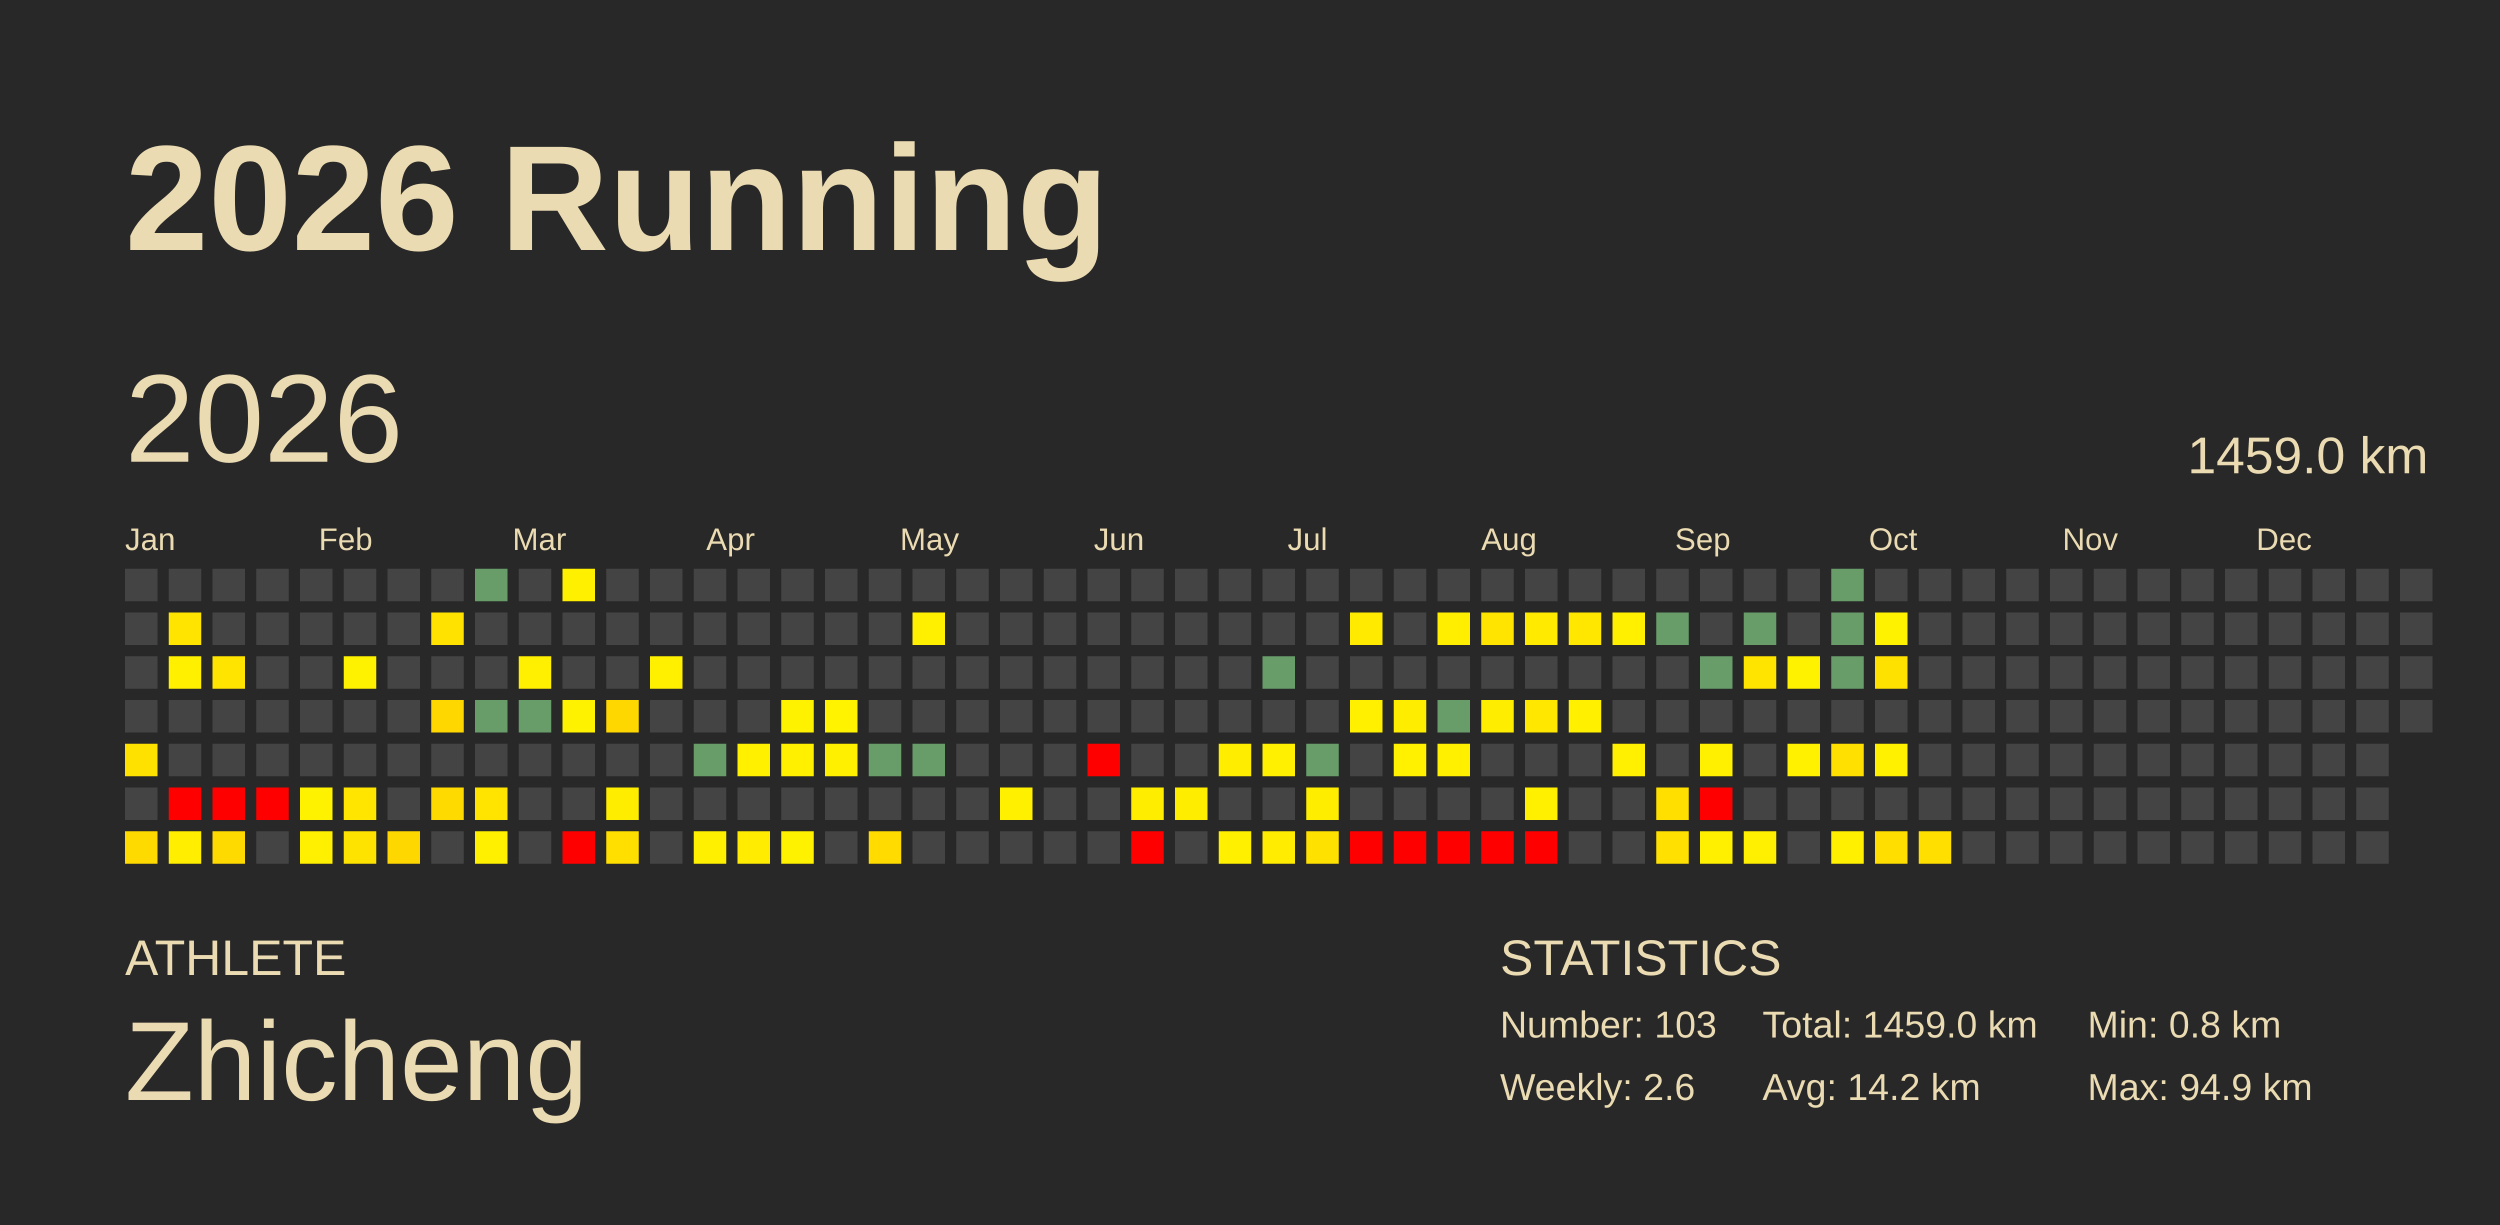
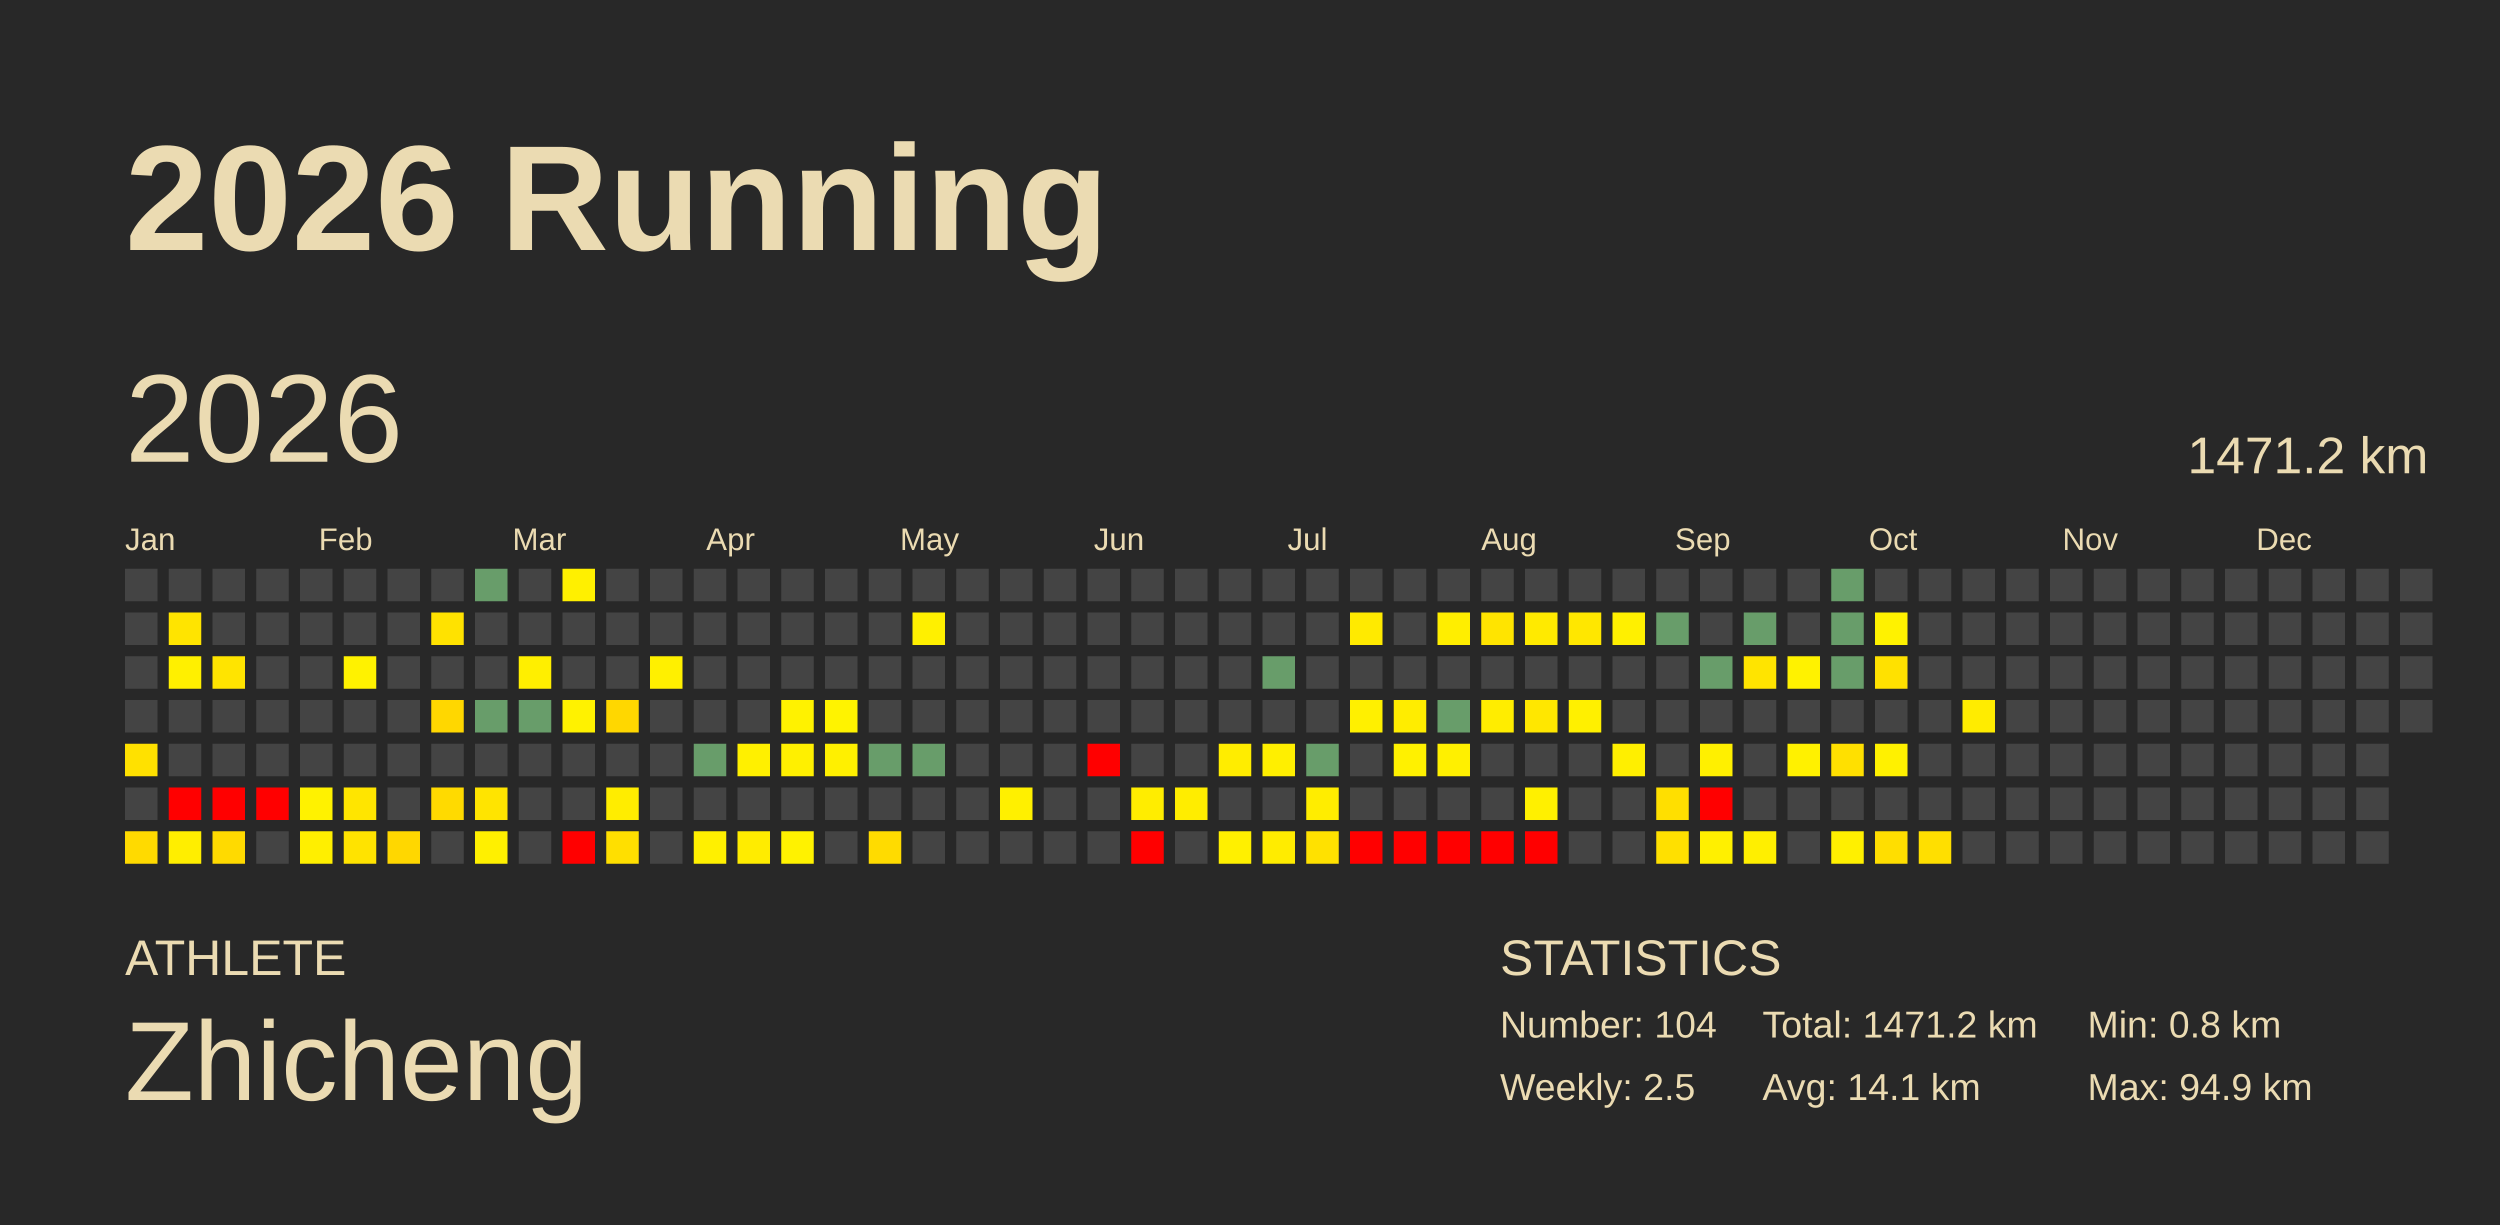
<svg xmlns="http://www.w3.org/2000/svg" baseProfile="full" height="98mm" version="1.1" viewBox="0,0,200,98" width="200mm">
  <defs />
  <rect fill="#282828" height="98" width="200" x="0" y="0" />
  <text fill="#ebdbb2" style="font-size:12px; font-family:Arial; font-weight:bold;" x="10" y="20">2026 Running</text>
  <text fill="#ebdbb2" style="font-size:4px; font-family:Arial" x="10" y="78">ATHLETE</text>
  <text fill="#ebdbb2" style="font-size:9px; font-family:Arial" x="10" y="88">Zhicheng</text>
  <text fill="#ebdbb2" style="font-size:4px; font-family:Arial" x="120" y="78">STATISTICS</text>
-   <text fill="#ebdbb2" style="font-size:3px; font-family:Arial" x="120" y="83">Number: 103</text>
-   <text fill="#ebdbb2" style="font-size:3px; font-family:Arial" x="120" y="88">Weekly: 2.6</text>
-   <text fill="#ebdbb2" style="font-size:3px; font-family:Arial" x="141" y="83">Total: 1459.0 km</text>
-   <text fill="#ebdbb2" style="font-size:3px; font-family:Arial" x="141" y="88">Avg: 14.2 km</text>
+   <text fill="#ebdbb2" style="font-size:3px; font-family:Arial" x="120" y="83">Number: 104</text>
+   <text fill="#ebdbb2" style="font-size:3px; font-family:Arial" x="120" y="88">Weekly: 2.5</text>
+   <text fill="#ebdbb2" style="font-size:3px; font-family:Arial" x="141" y="83">Total: 1471.2 km</text>
+   <text fill="#ebdbb2" style="font-size:3px; font-family:Arial" x="141" y="88">Avg: 14.1 km</text>
  <text fill="#ebdbb2" style="font-size:3px; font-family:Arial" x="167" y="83">Min: 0.8 km</text>
  <text fill="#ebdbb2" style="font-size:3px; font-family:Arial" x="167" y="88">Max: 94.9 km</text>
  <text dominant-baseline="hanging" fill="#ebdbb2" style="font-size:10.0px; font-family:Arial;" x="10" y="30">2026</text>
-   <text dominant-baseline="hanging" fill="#ebdbb2" style="font-size:4.125px; font-family:Arial;" x="175" y="35">1459.0 km</text>
+   <text dominant-baseline="hanging" fill="#ebdbb2" style="font-size:4.125px; font-family:Arial;" x="175" y="35">1471.2 km</text>
  <text fill="#ebdbb2" style="font-size:2.5px; font-family:Arial" x="10.0" y="44">Jan</text>
  <text fill="#ebdbb2" style="font-size:2.5px; font-family:Arial" x="25.5" y="44">Feb</text>
  <text fill="#ebdbb2" style="font-size:2.5px; font-family:Arial" x="41.0" y="44">Mar</text>
  <text fill="#ebdbb2" style="font-size:2.5px; font-family:Arial" x="56.5" y="44">Apr</text>
  <text fill="#ebdbb2" style="font-size:2.5px; font-family:Arial" x="72.0" y="44">May</text>
  <text fill="#ebdbb2" style="font-size:2.5px; font-family:Arial" x="87.5" y="44">Jun</text>
  <text fill="#ebdbb2" style="font-size:2.5px; font-family:Arial" x="103.0" y="44">Jul</text>
  <text fill="#ebdbb2" style="font-size:2.5px; font-family:Arial" x="118.5" y="44">Aug</text>
  <text fill="#ebdbb2" style="font-size:2.5px; font-family:Arial" x="134.0" y="44">Sep</text>
  <text fill="#ebdbb2" style="font-size:2.5px; font-family:Arial" x="149.5" y="44">Oct</text>
  <text fill="#ebdbb2" style="font-size:2.5px; font-family:Arial" x="165.0" y="44">Nov</text>
  <text fill="#ebdbb2" style="font-size:2.5px; font-family:Arial" x="180.5" y="44">Dec</text>
  <rect fill="#444444" height="2.6" width="2.6" x="10.0" y="45.5" />
  <rect fill="#444444" height="2.6" width="2.6" x="10.0" y="49.0" />
  <rect fill="#444444" height="2.6" width="2.6" x="10.0" y="52.5" />
  <rect fill="#444444" height="2.6" width="2.6" x="10.0" y="56.0" />
  <rect fill="#ffe100" height="2.6" width="2.6" x="10.0" y="59.5" />
  <rect fill="#444444" height="2.6" width="2.6" x="10.0" y="63.0" />
  <rect fill="#ffda00" height="2.6" width="2.6" x="10.0" y="66.5" />
  <rect fill="#444444" height="2.6" width="2.6" x="13.5" y="45.5" />
  <rect fill="#ffe400" height="2.6" width="2.6" x="13.5" y="49.0" />
  <rect fill="#fff000" height="2.6" width="2.6" x="13.5" y="52.5" />
  <rect fill="#444444" height="2.6" width="2.6" x="13.5" y="56.0" />
  <rect fill="#444444" height="2.6" width="2.6" x="13.5" y="59.5" />
  <rect fill="red" height="2.6" width="2.6" x="13.5" y="63.0" />
  <rect fill="#ffee00" height="2.6" width="2.6" x="13.5" y="66.5" />
  <rect fill="#444444" height="2.6" width="2.6" x="17.0" y="45.5" />
  <rect fill="#444444" height="2.6" width="2.6" x="17.0" y="49.0" />
  <rect fill="#ffe400" height="2.6" width="2.6" x="17.0" y="52.5" />
  <rect fill="#444444" height="2.6" width="2.6" x="17.0" y="56.0" />
  <rect fill="#444444" height="2.6" width="2.6" x="17.0" y="59.5" />
  <rect fill="red" height="2.6" width="2.6" x="17.0" y="63.0" />
  <rect fill="#ffda00" height="2.6" width="2.6" x="17.0" y="66.5" />
  <rect fill="#444444" height="2.6" width="2.6" x="20.5" y="45.5" />
  <rect fill="#444444" height="2.6" width="2.6" x="20.5" y="49.0" />
  <rect fill="#444444" height="2.6" width="2.6" x="20.5" y="52.5" />
  <rect fill="#444444" height="2.6" width="2.6" x="20.5" y="56.0" />
  <rect fill="#444444" height="2.6" width="2.6" x="20.5" y="59.5" />
  <rect fill="red" height="2.6" width="2.6" x="20.5" y="63.0" />
  <rect fill="#444444" height="2.6" width="2.6" x="20.5" y="66.5" />
  <rect fill="#444444" height="2.6" width="2.6" x="24.0" y="45.5" />
  <rect fill="#444444" height="2.6" width="2.6" x="24.0" y="49.0" />
  <rect fill="#444444" height="2.6" width="2.6" x="24.0" y="52.5" />
  <rect fill="#444444" height="2.6" width="2.6" x="24.0" y="56.0" />
  <rect fill="#444444" height="2.6" width="2.6" x="24.0" y="59.5" />
  <rect fill="#fff200" height="2.6" width="2.6" x="24.0" y="63.0" />
  <rect fill="#ffef00" height="2.6" width="2.6" x="24.0" y="66.5" />
  <rect fill="#444444" height="2.6" width="2.6" x="27.5" y="45.5" />
  <rect fill="#444444" height="2.6" width="2.6" x="27.5" y="49.0" />
  <rect fill="#fff200" height="2.6" width="2.6" x="27.5" y="52.5" />
  <rect fill="#444444" height="2.6" width="2.6" x="27.5" y="56.0" />
  <rect fill="#444444" height="2.6" width="2.6" x="27.5" y="59.5" />
  <rect fill="#ffe500" height="2.6" width="2.6" x="27.5" y="63.0" />
  <rect fill="#ffe300" height="2.6" width="2.6" x="27.5" y="66.5" />
  <rect fill="#444444" height="2.6" width="2.6" x="31.0" y="45.5" />
  <rect fill="#444444" height="2.6" width="2.6" x="31.0" y="49.0" />
  <rect fill="#444444" height="2.6" width="2.6" x="31.0" y="52.5" />
  <rect fill="#444444" height="2.6" width="2.6" x="31.0" y="56.0" />
  <rect fill="#444444" height="2.6" width="2.6" x="31.0" y="59.5" />
  <rect fill="#444444" height="2.6" width="2.6" x="31.0" y="63.0" />
  <rect fill="#ffd700" height="2.6" width="2.6" x="31.0" y="66.5" />
  <rect fill="#444444" height="2.6" width="2.6" x="34.5" y="45.5" />
  <rect fill="#ffe200" height="2.6" width="2.6" x="34.5" y="49.0" />
  <rect fill="#444444" height="2.6" width="2.6" x="34.5" y="52.5" />
  <rect fill="#ffd700" height="2.6" width="2.6" x="34.5" y="56.0" />
  <rect fill="#444444" height="2.6" width="2.6" x="34.5" y="59.5" />
  <rect fill="#ffda00" height="2.6" width="2.6" x="34.5" y="63.0" />
  <rect fill="#444444" height="2.6" width="2.6" x="34.5" y="66.5" />
  <rect fill="#689d6a" height="2.6" width="2.6" x="38.0" y="45.5" />
  <rect fill="#444444" height="2.6" width="2.6" x="38.0" y="49.0" />
  <rect fill="#444444" height="2.6" width="2.6" x="38.0" y="52.5" />
  <rect fill="#689d6a" height="2.6" width="2.6" x="38.0" y="56.0" />
  <rect fill="#444444" height="2.6" width="2.6" x="38.0" y="59.5" />
  <rect fill="#ffe400" height="2.6" width="2.6" x="38.0" y="63.0" />
  <rect fill="#fff000" height="2.6" width="2.6" x="38.0" y="66.5" />
  <rect fill="#444444" height="2.6" width="2.6" x="41.5" y="45.5" />
  <rect fill="#444444" height="2.6" width="2.6" x="41.5" y="49.0" />
  <rect fill="#ffef00" height="2.6" width="2.6" x="41.5" y="52.5" />
  <rect fill="#689d6a" height="2.6" width="2.6" x="41.5" y="56.0" />
  <rect fill="#444444" height="2.6" width="2.6" x="41.5" y="59.5" />
  <rect fill="#444444" height="2.6" width="2.6" x="41.5" y="63.0" />
  <rect fill="#444444" height="2.6" width="2.6" x="41.5" y="66.5" />
  <rect fill="#fff000" height="2.6" width="2.6" x="45.0" y="45.5" />
  <rect fill="#444444" height="2.6" width="2.6" x="45.0" y="49.0" />
  <rect fill="#444444" height="2.6" width="2.6" x="45.0" y="52.5" />
  <rect fill="#fff200" height="2.6" width="2.6" x="45.0" y="56.0" />
  <rect fill="#444444" height="2.6" width="2.6" x="45.0" y="59.5" />
  <rect fill="#444444" height="2.6" width="2.6" x="45.0" y="63.0" />
  <rect fill="red" height="2.6" width="2.6" x="45.0" y="66.5" />
  <rect fill="#444444" height="2.6" width="2.6" x="48.5" y="45.5" />
  <rect fill="#444444" height="2.6" width="2.6" x="48.5" y="49.0" />
  <rect fill="#444444" height="2.6" width="2.6" x="48.5" y="52.5" />
  <rect fill="#ffd700" height="2.6" width="2.6" x="48.5" y="56.0" />
  <rect fill="#444444" height="2.6" width="2.6" x="48.5" y="59.5" />
  <rect fill="#ffed00" height="2.6" width="2.6" x="48.5" y="63.0" />
  <rect fill="#ffdf00" height="2.6" width="2.6" x="48.5" y="66.5" />
  <rect fill="#444444" height="2.6" width="2.6" x="52.0" y="45.5" />
  <rect fill="#444444" height="2.6" width="2.6" x="52.0" y="49.0" />
  <rect fill="#fff000" height="2.6" width="2.6" x="52.0" y="52.5" />
  <rect fill="#444444" height="2.6" width="2.6" x="52.0" y="56.0" />
  <rect fill="#444444" height="2.6" width="2.6" x="52.0" y="59.5" />
  <rect fill="#444444" height="2.6" width="2.6" x="52.0" y="63.0" />
  <rect fill="#444444" height="2.6" width="2.6" x="52.0" y="66.5" />
  <rect fill="#444444" height="2.6" width="2.6" x="55.5" y="45.5" />
  <rect fill="#444444" height="2.6" width="2.6" x="55.5" y="49.0" />
  <rect fill="#444444" height="2.6" width="2.6" x="55.5" y="52.5" />
  <rect fill="#444444" height="2.6" width="2.6" x="55.5" y="56.0" />
  <rect fill="#689d6a" height="2.6" width="2.6" x="55.5" y="59.5" />
  <rect fill="#444444" height="2.6" width="2.6" x="55.5" y="63.0" />
  <rect fill="#fff000" height="2.6" width="2.6" x="55.5" y="66.5" />
  <rect fill="#444444" height="2.6" width="2.6" x="59.0" y="45.5" />
  <rect fill="#444444" height="2.6" width="2.6" x="59.0" y="49.0" />
  <rect fill="#444444" height="2.6" width="2.6" x="59.0" y="52.5" />
  <rect fill="#444444" height="2.6" width="2.6" x="59.0" y="56.0" />
  <rect fill="#fff000" height="2.6" width="2.6" x="59.0" y="59.5" />
  <rect fill="#444444" height="2.6" width="2.6" x="59.0" y="63.0" />
  <rect fill="#ffec00" height="2.6" width="2.6" x="59.0" y="66.5" />
  <rect fill="#444444" height="2.6" width="2.6" x="62.5" y="45.5" />
  <rect fill="#444444" height="2.6" width="2.6" x="62.5" y="49.0" />
  <rect fill="#444444" height="2.6" width="2.6" x="62.5" y="52.5" />
  <rect fill="#fff200" height="2.6" width="2.6" x="62.5" y="56.0" />
  <rect fill="#fff000" height="2.6" width="2.6" x="62.5" y="59.5" />
  <rect fill="#444444" height="2.6" width="2.6" x="62.5" y="63.0" />
  <rect fill="#fff200" height="2.6" width="2.6" x="62.5" y="66.5" />
  <rect fill="#444444" height="2.6" width="2.6" x="66.0" y="45.5" />
  <rect fill="#444444" height="2.6" width="2.6" x="66.0" y="49.0" />
  <rect fill="#444444" height="2.6" width="2.6" x="66.0" y="52.5" />
  <rect fill="#fff300" height="2.6" width="2.6" x="66.0" y="56.0" />
  <rect fill="#fff000" height="2.6" width="2.6" x="66.0" y="59.5" />
  <rect fill="#444444" height="2.6" width="2.6" x="66.0" y="63.0" />
  <rect fill="#444444" height="2.6" width="2.6" x="66.0" y="66.5" />
  <rect fill="#444444" height="2.6" width="2.6" x="69.5" y="45.5" />
  <rect fill="#444444" height="2.6" width="2.6" x="69.5" y="49.0" />
  <rect fill="#444444" height="2.6" width="2.6" x="69.5" y="52.5" />
  <rect fill="#444444" height="2.6" width="2.6" x="69.5" y="56.0" />
  <rect fill="#689d6a" height="2.6" width="2.6" x="69.5" y="59.5" />
  <rect fill="#444444" height="2.6" width="2.6" x="69.5" y="63.0" />
  <rect fill="#ffdb00" height="2.6" width="2.6" x="69.5" y="66.5" />
  <rect fill="#444444" height="2.6" width="2.6" x="73.0" y="45.5" />
  <rect fill="#fff000" height="2.6" width="2.6" x="73.0" y="49.0" />
  <rect fill="#444444" height="2.6" width="2.6" x="73.0" y="52.5" />
  <rect fill="#444444" height="2.6" width="2.6" x="73.0" y="56.0" />
  <rect fill="#689d6a" height="2.6" width="2.6" x="73.0" y="59.5" />
  <rect fill="#444444" height="2.6" width="2.6" x="73.0" y="63.0" />
  <rect fill="#444444" height="2.6" width="2.6" x="73.0" y="66.5" />
  <rect fill="#444444" height="2.6" width="2.6" x="76.5" y="45.5" />
  <rect fill="#444444" height="2.6" width="2.6" x="76.5" y="49.0" />
  <rect fill="#444444" height="2.6" width="2.6" x="76.5" y="52.5" />
  <rect fill="#444444" height="2.6" width="2.6" x="76.5" y="56.0" />
  <rect fill="#444444" height="2.6" width="2.6" x="76.5" y="59.5" />
  <rect fill="#444444" height="2.6" width="2.6" x="76.5" y="63.0" />
  <rect fill="#444444" height="2.6" width="2.6" x="76.5" y="66.5" />
  <rect fill="#444444" height="2.6" width="2.6" x="80.0" y="45.5" />
  <rect fill="#444444" height="2.6" width="2.6" x="80.0" y="49.0" />
  <rect fill="#444444" height="2.6" width="2.6" x="80.0" y="52.5" />
  <rect fill="#444444" height="2.6" width="2.6" x="80.0" y="56.0" />
  <rect fill="#444444" height="2.6" width="2.6" x="80.0" y="59.5" />
  <rect fill="#fff000" height="2.6" width="2.6" x="80.0" y="63.0" />
  <rect fill="#444444" height="2.6" width="2.6" x="80.0" y="66.5" />
  <rect fill="#444444" height="2.6" width="2.6" x="83.5" y="45.5" />
  <rect fill="#444444" height="2.6" width="2.6" x="83.5" y="49.0" />
  <rect fill="#444444" height="2.6" width="2.6" x="83.5" y="52.5" />
  <rect fill="#444444" height="2.6" width="2.6" x="83.5" y="56.0" />
  <rect fill="#444444" height="2.6" width="2.6" x="83.5" y="59.5" />
  <rect fill="#444444" height="2.6" width="2.6" x="83.5" y="63.0" />
  <rect fill="#444444" height="2.6" width="2.6" x="83.5" y="66.5" />
  <rect fill="#444444" height="2.6" width="2.6" x="87.0" y="45.5" />
  <rect fill="#444444" height="2.6" width="2.6" x="87.0" y="49.0" />
  <rect fill="#444444" height="2.6" width="2.6" x="87.0" y="52.5" />
  <rect fill="#444444" height="2.6" width="2.6" x="87.0" y="56.0" />
  <rect fill="red" height="2.6" width="2.6" x="87.0" y="59.5" />
  <rect fill="#444444" height="2.6" width="2.6" x="87.0" y="63.0" />
  <rect fill="#444444" height="2.6" width="2.6" x="87.0" y="66.5" />
  <rect fill="#444444" height="2.6" width="2.6" x="90.5" y="45.5" />
  <rect fill="#444444" height="2.6" width="2.6" x="90.5" y="49.0" />
  <rect fill="#444444" height="2.6" width="2.6" x="90.5" y="52.5" />
  <rect fill="#444444" height="2.6" width="2.6" x="90.5" y="56.0" />
  <rect fill="#444444" height="2.6" width="2.6" x="90.5" y="59.5" />
  <rect fill="#ffed00" height="2.6" width="2.6" x="90.5" y="63.0" />
  <rect fill="red" height="2.6" width="2.6" x="90.5" y="66.5" />
  <rect fill="#444444" height="2.6" width="2.6" x="94.0" y="45.5" />
  <rect fill="#444444" height="2.6" width="2.6" x="94.0" y="49.0" />
  <rect fill="#444444" height="2.6" width="2.6" x="94.0" y="52.5" />
  <rect fill="#444444" height="2.6" width="2.6" x="94.0" y="56.0" />
  <rect fill="#444444" height="2.6" width="2.6" x="94.0" y="59.5" />
  <rect fill="#ffed00" height="2.6" width="2.6" x="94.0" y="63.0" />
  <rect fill="#444444" height="2.6" width="2.6" x="94.0" y="66.5" />
  <rect fill="#444444" height="2.6" width="2.6" x="97.5" y="45.5" />
  <rect fill="#444444" height="2.6" width="2.6" x="97.5" y="49.0" />
  <rect fill="#444444" height="2.6" width="2.6" x="97.5" y="52.5" />
  <rect fill="#444444" height="2.6" width="2.6" x="97.5" y="56.0" />
  <rect fill="#ffed00" height="2.6" width="2.6" x="97.5" y="59.5" />
  <rect fill="#444444" height="2.6" width="2.6" x="97.5" y="63.0" />
  <rect fill="#fff000" height="2.6" width="2.6" x="97.5" y="66.5" />
  <rect fill="#444444" height="2.6" width="2.6" x="101.0" y="45.5" />
  <rect fill="#444444" height="2.6" width="2.6" x="101.0" y="49.0" />
  <rect fill="#689d6a" height="2.6" width="2.6" x="101.0" y="52.5" />
  <rect fill="#444444" height="2.6" width="2.6" x="101.0" y="56.0" />
  <rect fill="#ffef00" height="2.6" width="2.6" x="101.0" y="59.5" />
  <rect fill="#444444" height="2.6" width="2.6" x="101.0" y="63.0" />
  <rect fill="#ffec00" height="2.6" width="2.6" x="101.0" y="66.5" />
  <rect fill="#444444" height="2.6" width="2.6" x="104.5" y="45.5" />
  <rect fill="#444444" height="2.6" width="2.6" x="104.5" y="49.0" />
  <rect fill="#444444" height="2.6" width="2.6" x="104.5" y="52.5" />
  <rect fill="#444444" height="2.6" width="2.6" x="104.5" y="56.0" />
  <rect fill="#689d6a" height="2.6" width="2.6" x="104.5" y="59.5" />
  <rect fill="#ffed00" height="2.6" width="2.6" x="104.5" y="63.0" />
  <rect fill="#ffe100" height="2.6" width="2.6" x="104.5" y="66.5" />
  <rect fill="#444444" height="2.6" width="2.6" x="108.0" y="45.5" />
  <rect fill="#ffea00" height="2.6" width="2.6" x="108.0" y="49.0" />
  <rect fill="#444444" height="2.6" width="2.6" x="108.0" y="52.5" />
  <rect fill="#fff000" height="2.6" width="2.6" x="108.0" y="56.0" />
  <rect fill="#444444" height="2.6" width="2.6" x="108.0" y="59.5" />
  <rect fill="#444444" height="2.6" width="2.6" x="108.0" y="63.0" />
  <rect fill="red" height="2.6" width="2.6" x="108.0" y="66.5" />
  <rect fill="#444444" height="2.6" width="2.6" x="111.5" y="45.5" />
  <rect fill="#444444" height="2.6" width="2.6" x="111.5" y="49.0" />
  <rect fill="#444444" height="2.6" width="2.6" x="111.5" y="52.5" />
  <rect fill="#ffed00" height="2.6" width="2.6" x="111.5" y="56.0" />
  <rect fill="#fff100" height="2.6" width="2.6" x="111.5" y="59.5" />
  <rect fill="#444444" height="2.6" width="2.6" x="111.5" y="63.0" />
  <rect fill="red" height="2.6" width="2.6" x="111.5" y="66.5" />
  <rect fill="#444444" height="2.6" width="2.6" x="115.0" y="45.5" />
  <rect fill="#ffee00" height="2.6" width="2.6" x="115.0" y="49.0" />
  <rect fill="#444444" height="2.6" width="2.6" x="115.0" y="52.5" />
  <rect fill="#689d6a" height="2.6" width="2.6" x="115.0" y="56.0" />
  <rect fill="#fff000" height="2.6" width="2.6" x="115.0" y="59.5" />
  <rect fill="#444444" height="2.6" width="2.6" x="115.0" y="63.0" />
  <rect fill="red" height="2.6" width="2.6" x="115.0" y="66.5" />
  <rect fill="#444444" height="2.6" width="2.6" x="118.5" y="45.5" />
  <rect fill="#ffe400" height="2.6" width="2.6" x="118.5" y="49.0" />
  <rect fill="#444444" height="2.6" width="2.6" x="118.5" y="52.5" />
  <rect fill="#ffed00" height="2.6" width="2.6" x="118.5" y="56.0" />
  <rect fill="#444444" height="2.6" width="2.6" x="118.5" y="59.5" />
  <rect fill="#444444" height="2.6" width="2.6" x="118.5" y="63.0" />
  <rect fill="red" height="2.6" width="2.6" x="118.5" y="66.5" />
  <rect fill="#444444" height="2.6" width="2.6" x="122.0" y="45.5" />
  <rect fill="#ffea00" height="2.6" width="2.6" x="122.0" y="49.0" />
  <rect fill="#444444" height="2.6" width="2.6" x="122.0" y="52.5" />
  <rect fill="#ffe700" height="2.6" width="2.6" x="122.0" y="56.0" />
  <rect fill="#444444" height="2.6" width="2.6" x="122.0" y="59.5" />
  <rect fill="#fff000" height="2.6" width="2.6" x="122.0" y="63.0" />
  <rect fill="red" height="2.6" width="2.6" x="122.0" y="66.5" />
  <rect fill="#444444" height="2.6" width="2.6" x="125.5" y="45.5" />
  <rect fill="#ffe700" height="2.6" width="2.6" x="125.5" y="49.0" />
  <rect fill="#444444" height="2.6" width="2.6" x="125.5" y="52.5" />
  <rect fill="#fff000" height="2.6" width="2.6" x="125.5" y="56.0" />
  <rect fill="#444444" height="2.6" width="2.6" x="125.5" y="59.5" />
  <rect fill="#444444" height="2.6" width="2.6" x="125.5" y="63.0" />
  <rect fill="#444444" height="2.6" width="2.6" x="125.5" y="66.5" />
  <rect fill="#444444" height="2.6" width="2.6" x="129.0" y="45.5" />
  <rect fill="#fff000" height="2.6" width="2.6" x="129.0" y="49.0" />
  <rect fill="#444444" height="2.6" width="2.6" x="129.0" y="52.5" />
  <rect fill="#444444" height="2.6" width="2.6" x="129.0" y="56.0" />
  <rect fill="#ffef00" height="2.6" width="2.6" x="129.0" y="59.5" />
  <rect fill="#444444" height="2.6" width="2.6" x="129.0" y="63.0" />
  <rect fill="#444444" height="2.6" width="2.6" x="129.0" y="66.5" />
  <rect fill="#444444" height="2.6" width="2.6" x="132.5" y="45.5" />
  <rect fill="#689d6a" height="2.6" width="2.6" x="132.5" y="49.0" />
  <rect fill="#444444" height="2.6" width="2.6" x="132.5" y="52.5" />
  <rect fill="#444444" height="2.6" width="2.6" x="132.5" y="56.0" />
  <rect fill="#444444" height="2.6" width="2.6" x="132.5" y="59.5" />
  <rect fill="#ffdf00" height="2.6" width="2.6" x="132.5" y="63.0" />
  <rect fill="#ffe000" height="2.6" width="2.6" x="132.5" y="66.5" />
  <rect fill="#444444" height="2.6" width="2.6" x="136.0" y="45.5" />
  <rect fill="#444444" height="2.6" width="2.6" x="136.0" y="49.0" />
  <rect fill="#689d6a" height="2.6" width="2.6" x="136.0" y="52.5" />
  <rect fill="#444444" height="2.6" width="2.6" x="136.0" y="56.0" />
  <rect fill="#fff000" height="2.6" width="2.6" x="136.0" y="59.5" />
  <rect fill="red" height="2.6" width="2.6" x="136.0" y="63.0" />
  <rect fill="#fff000" height="2.6" width="2.6" x="136.0" y="66.5" />
  <rect fill="#444444" height="2.6" width="2.6" x="139.5" y="45.5" />
  <rect fill="#689d6a" height="2.6" width="2.6" x="139.5" y="49.0" />
  <rect fill="#ffe400" height="2.6" width="2.6" x="139.5" y="52.5" />
  <rect fill="#444444" height="2.6" width="2.6" x="139.5" y="56.0" />
  <rect fill="#444444" height="2.6" width="2.6" x="139.5" y="59.5" />
  <rect fill="#444444" height="2.6" width="2.6" x="139.5" y="63.0" />
  <rect fill="#ffef00" height="2.6" width="2.6" x="139.5" y="66.5" />
  <rect fill="#444444" height="2.6" width="2.6" x="143.0" y="45.5" />
  <rect fill="#444444" height="2.6" width="2.6" x="143.0" y="49.0" />
  <rect fill="#fff200" height="2.6" width="2.6" x="143.0" y="52.5" />
  <rect fill="#444444" height="2.6" width="2.6" x="143.0" y="56.0" />
  <rect fill="#fff100" height="2.6" width="2.6" x="143.0" y="59.5" />
  <rect fill="#444444" height="2.6" width="2.6" x="143.0" y="63.0" />
  <rect fill="#444444" height="2.6" width="2.6" x="143.0" y="66.5" />
  <rect fill="#689d6a" height="2.6" width="2.6" x="146.5" y="45.5" />
  <rect fill="#689d6a" height="2.6" width="2.6" x="146.5" y="49.0" />
  <rect fill="#689d6a" height="2.6" width="2.6" x="146.5" y="52.5" />
  <rect fill="#444444" height="2.6" width="2.6" x="146.5" y="56.0" />
  <rect fill="#ffe000" height="2.6" width="2.6" x="146.5" y="59.5" />
  <rect fill="#444444" height="2.6" width="2.6" x="146.5" y="63.0" />
  <rect fill="#fff000" height="2.6" width="2.6" x="146.5" y="66.5" />
  <rect fill="#444444" height="2.6" width="2.6" x="150.0" y="45.5" />
  <rect fill="#fff200" height="2.6" width="2.6" x="150.0" y="49.0" />
  <rect fill="#ffe100" height="2.6" width="2.6" x="150.0" y="52.5" />
  <rect fill="#444444" height="2.6" width="2.6" x="150.0" y="56.0" />
  <rect fill="#fff100" height="2.6" width="2.6" x="150.0" y="59.5" />
  <rect fill="#444444" height="2.6" width="2.6" x="150.0" y="63.0" />
  <rect fill="#ffde00" height="2.6" width="2.6" x="150.0" y="66.5" />
  <rect fill="#444444" height="2.6" width="2.6" x="153.5" y="45.5" />
  <rect fill="#444444" height="2.6" width="2.6" x="153.5" y="49.0" />
  <rect fill="#444444" height="2.6" width="2.6" x="153.5" y="52.5" />
  <rect fill="#444444" height="2.6" width="2.6" x="153.5" y="56.0" />
  <rect fill="#444444" height="2.6" width="2.6" x="153.5" y="59.5" />
  <rect fill="#444444" height="2.6" width="2.6" x="153.5" y="63.0" />
  <rect fill="#ffdf00" height="2.6" width="2.6" x="153.5" y="66.5" />
  <rect fill="#444444" height="2.6" width="2.6" x="157.0" y="45.5" />
  <rect fill="#444444" height="2.6" width="2.6" x="157.0" y="49.0" />
  <rect fill="#444444" height="2.6" width="2.6" x="157.0" y="52.5" />
-   <rect fill="#444444" height="2.6" width="2.6" x="157.0" y="56.0" />
+   <rect fill="#ffec00" height="2.6" width="2.6" x="157.0" y="56.0" />
  <rect fill="#444444" height="2.6" width="2.6" x="157.0" y="59.5" />
  <rect fill="#444444" height="2.6" width="2.6" x="157.0" y="63.0" />
  <rect fill="#444444" height="2.6" width="2.6" x="157.0" y="66.5" />
  <rect fill="#444444" height="2.6" width="2.6" x="160.5" y="45.5" />
  <rect fill="#444444" height="2.6" width="2.6" x="160.5" y="49.0" />
  <rect fill="#444444" height="2.6" width="2.6" x="160.5" y="52.5" />
  <rect fill="#444444" height="2.6" width="2.6" x="160.5" y="56.0" />
  <rect fill="#444444" height="2.6" width="2.6" x="160.5" y="59.5" />
  <rect fill="#444444" height="2.6" width="2.6" x="160.5" y="63.0" />
  <rect fill="#444444" height="2.6" width="2.6" x="160.5" y="66.5" />
  <rect fill="#444444" height="2.6" width="2.6" x="164.0" y="45.5" />
  <rect fill="#444444" height="2.6" width="2.6" x="164.0" y="49.0" />
  <rect fill="#444444" height="2.6" width="2.6" x="164.0" y="52.5" />
  <rect fill="#444444" height="2.6" width="2.6" x="164.0" y="56.0" />
  <rect fill="#444444" height="2.6" width="2.6" x="164.0" y="59.5" />
  <rect fill="#444444" height="2.6" width="2.6" x="164.0" y="63.0" />
  <rect fill="#444444" height="2.6" width="2.6" x="164.0" y="66.5" />
  <rect fill="#444444" height="2.6" width="2.6" x="167.5" y="45.5" />
  <rect fill="#444444" height="2.6" width="2.6" x="167.5" y="49.0" />
  <rect fill="#444444" height="2.6" width="2.6" x="167.5" y="52.5" />
  <rect fill="#444444" height="2.6" width="2.6" x="167.5" y="56.0" />
  <rect fill="#444444" height="2.6" width="2.6" x="167.5" y="59.5" />
  <rect fill="#444444" height="2.6" width="2.6" x="167.5" y="63.0" />
  <rect fill="#444444" height="2.6" width="2.6" x="167.5" y="66.5" />
  <rect fill="#444444" height="2.6" width="2.6" x="171.0" y="45.5" />
  <rect fill="#444444" height="2.6" width="2.6" x="171.0" y="49.0" />
  <rect fill="#444444" height="2.6" width="2.6" x="171.0" y="52.5" />
  <rect fill="#444444" height="2.6" width="2.6" x="171.0" y="56.0" />
  <rect fill="#444444" height="2.6" width="2.6" x="171.0" y="59.5" />
  <rect fill="#444444" height="2.6" width="2.6" x="171.0" y="63.0" />
  <rect fill="#444444" height="2.6" width="2.6" x="171.0" y="66.5" />
  <rect fill="#444444" height="2.6" width="2.6" x="174.5" y="45.5" />
  <rect fill="#444444" height="2.6" width="2.6" x="174.5" y="49.0" />
  <rect fill="#444444" height="2.6" width="2.6" x="174.5" y="52.5" />
  <rect fill="#444444" height="2.6" width="2.6" x="174.5" y="56.0" />
  <rect fill="#444444" height="2.6" width="2.6" x="174.5" y="59.5" />
  <rect fill="#444444" height="2.6" width="2.6" x="174.5" y="63.0" />
  <rect fill="#444444" height="2.6" width="2.6" x="174.5" y="66.5" />
  <rect fill="#444444" height="2.6" width="2.6" x="178.0" y="45.5" />
  <rect fill="#444444" height="2.6" width="2.6" x="178.0" y="49.0" />
  <rect fill="#444444" height="2.6" width="2.6" x="178.0" y="52.5" />
  <rect fill="#444444" height="2.6" width="2.6" x="178.0" y="56.0" />
  <rect fill="#444444" height="2.6" width="2.6" x="178.0" y="59.5" />
  <rect fill="#444444" height="2.6" width="2.6" x="178.0" y="63.0" />
  <rect fill="#444444" height="2.6" width="2.6" x="178.0" y="66.5" />
  <rect fill="#444444" height="2.6" width="2.6" x="181.5" y="45.5" />
  <rect fill="#444444" height="2.6" width="2.6" x="181.5" y="49.0" />
  <rect fill="#444444" height="2.6" width="2.6" x="181.5" y="52.5" />
  <rect fill="#444444" height="2.6" width="2.6" x="181.5" y="56.0" />
  <rect fill="#444444" height="2.6" width="2.6" x="181.5" y="59.5" />
  <rect fill="#444444" height="2.6" width="2.6" x="181.5" y="63.0" />
  <rect fill="#444444" height="2.6" width="2.6" x="181.5" y="66.5" />
  <rect fill="#444444" height="2.6" width="2.6" x="185.0" y="45.5" />
  <rect fill="#444444" height="2.6" width="2.6" x="185.0" y="49.0" />
  <rect fill="#444444" height="2.6" width="2.6" x="185.0" y="52.5" />
  <rect fill="#444444" height="2.6" width="2.6" x="185.0" y="56.0" />
  <rect fill="#444444" height="2.6" width="2.6" x="185.0" y="59.5" />
  <rect fill="#444444" height="2.6" width="2.6" x="185.0" y="63.0" />
  <rect fill="#444444" height="2.6" width="2.6" x="185.0" y="66.5" />
  <rect fill="#444444" height="2.6" width="2.6" x="188.5" y="45.5" />
  <rect fill="#444444" height="2.6" width="2.6" x="188.5" y="49.0" />
  <rect fill="#444444" height="2.6" width="2.6" x="188.5" y="52.5" />
  <rect fill="#444444" height="2.6" width="2.6" x="188.5" y="56.0" />
  <rect fill="#444444" height="2.6" width="2.6" x="188.5" y="59.5" />
  <rect fill="#444444" height="2.6" width="2.6" x="188.5" y="63.0" />
  <rect fill="#444444" height="2.6" width="2.6" x="188.5" y="66.5" />
  <rect fill="#444444" height="2.6" width="2.6" x="192.0" y="45.5" />
  <rect fill="#444444" height="2.6" width="2.6" x="192.0" y="49.0" />
  <rect fill="#444444" height="2.6" width="2.6" x="192.0" y="52.5" />
  <rect fill="#444444" height="2.6" width="2.6" x="192.0" y="56.0" />
</svg>
